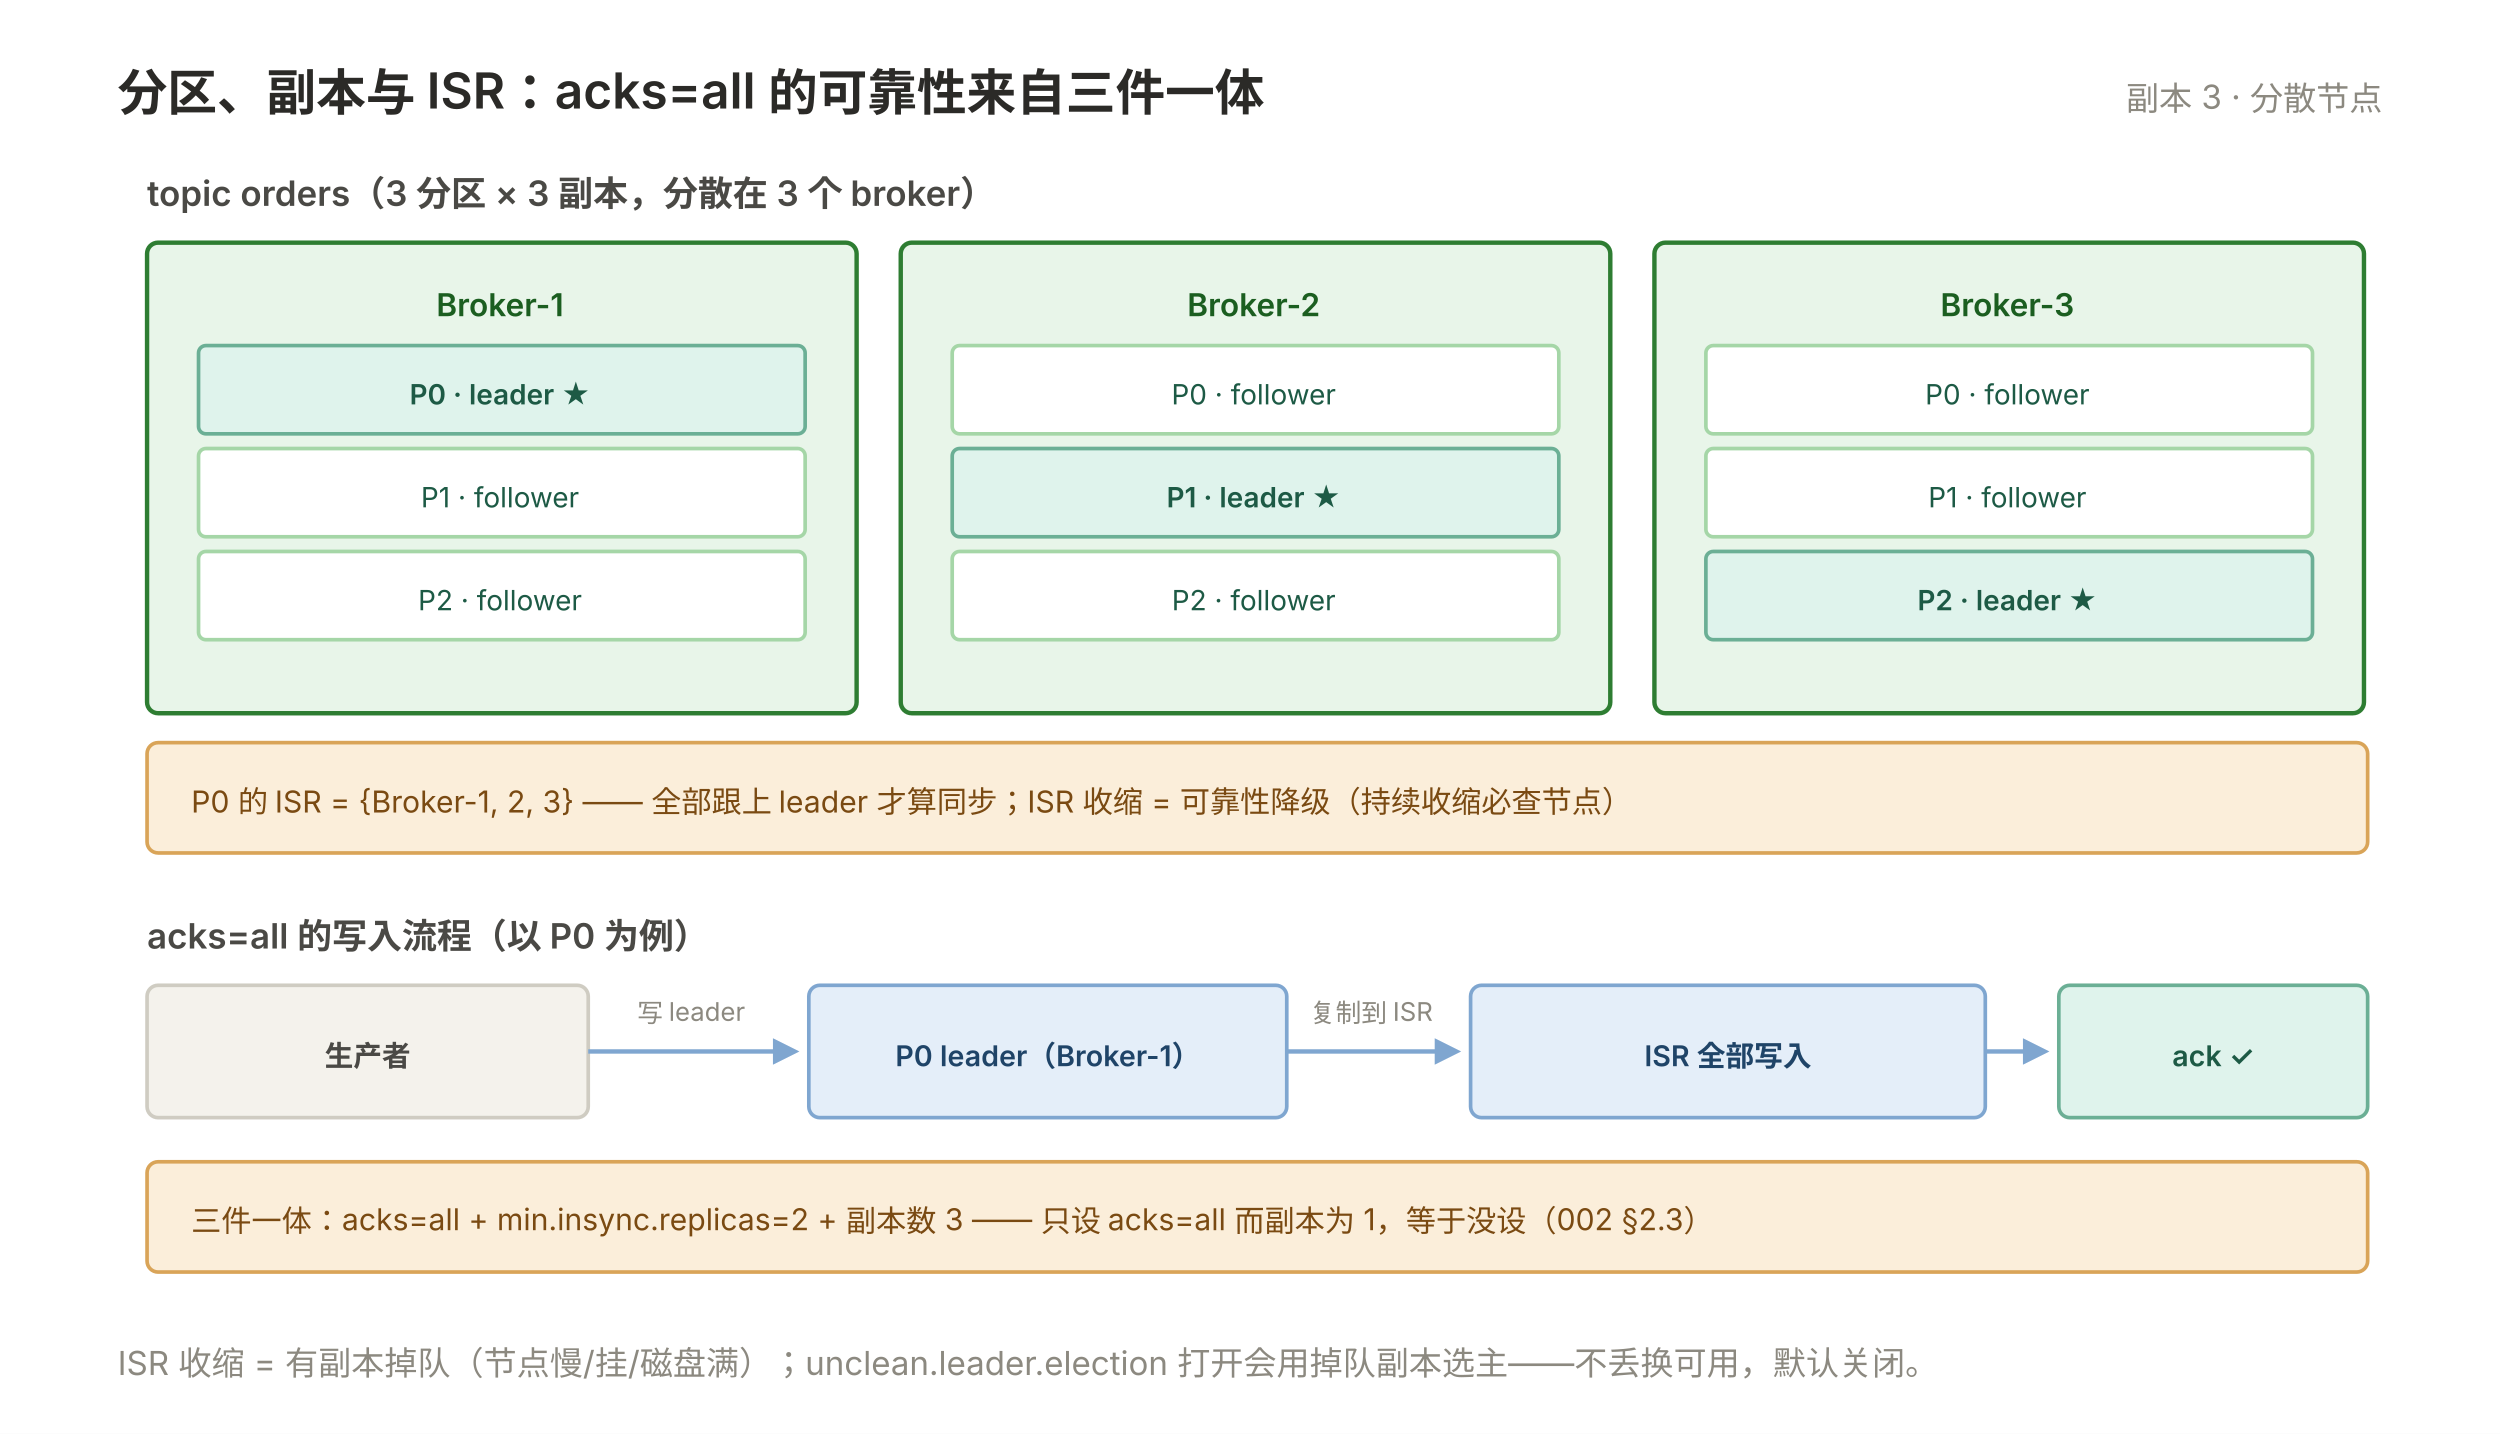
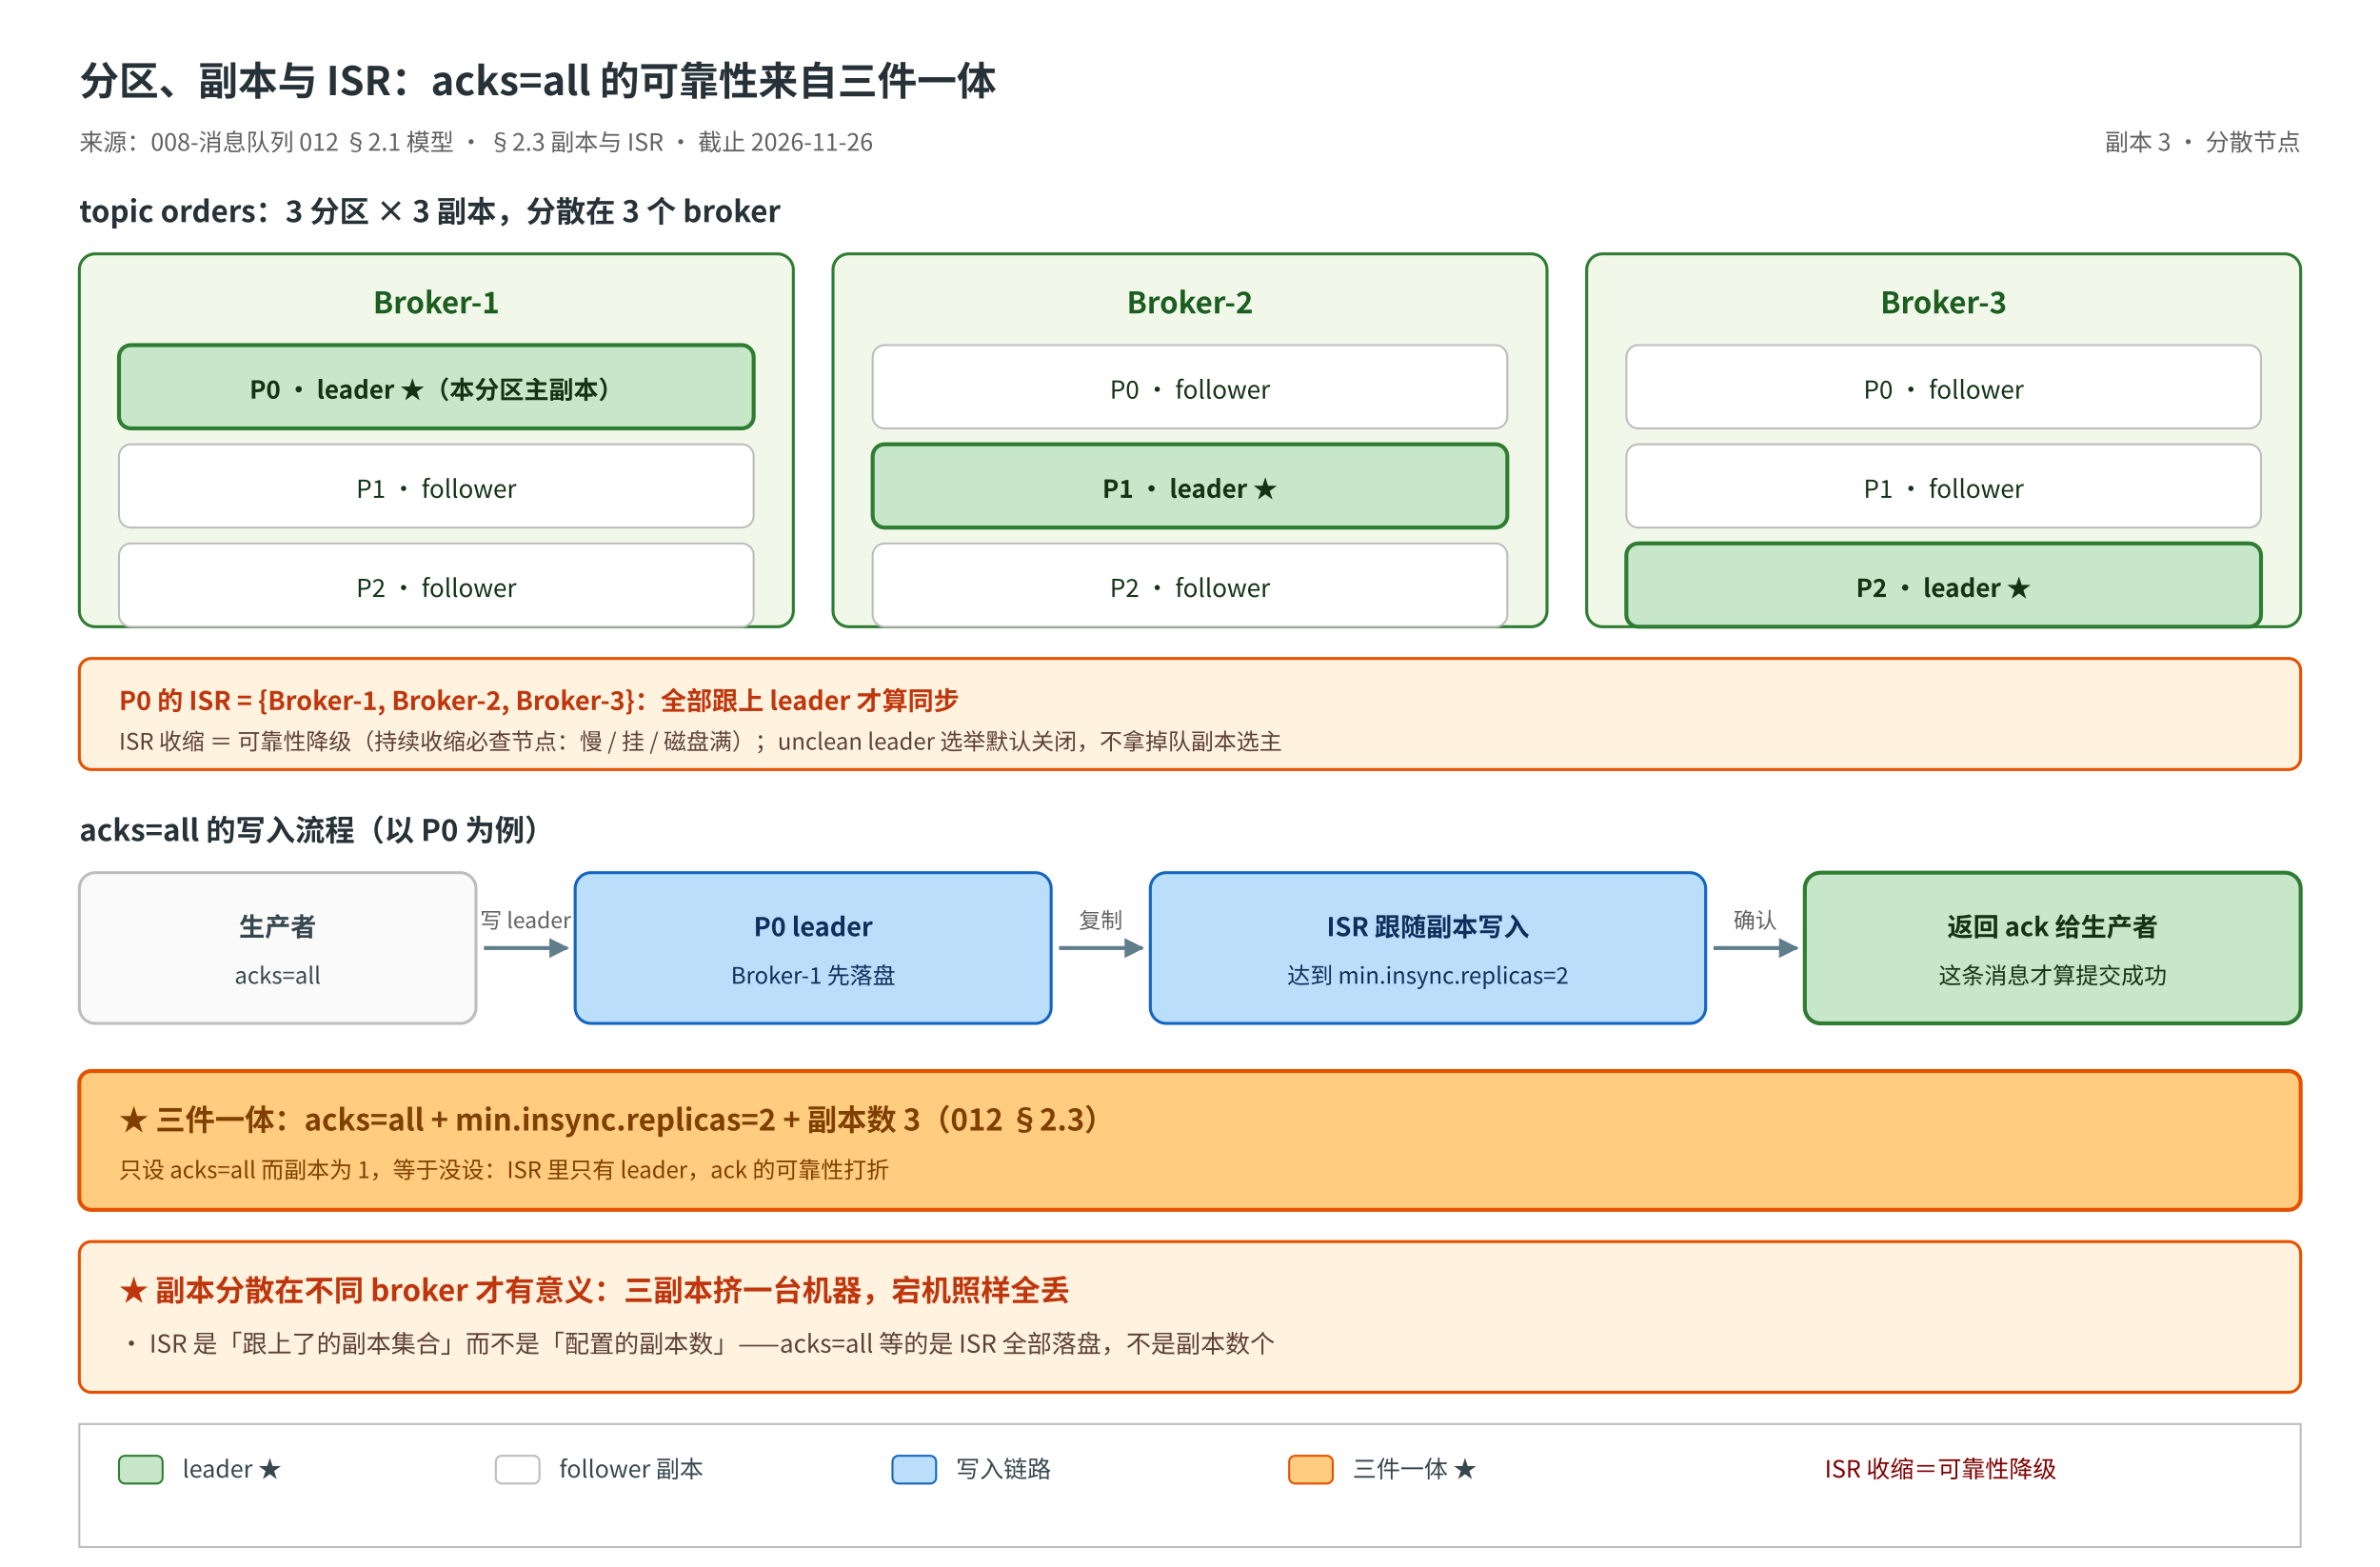
- <svg xmlns="http://www.w3.org/2000/svg" viewBox="0 0 1200 688.24" width="1200" height="688.24" font-family="-apple-system, 'Segoe UI', 'Microsoft YaHei', 'PingFang SC', sans-serif">
-   <g transform="scale(1.764706)">
-     <rect width="680" height="390" fill="#FFFFFF" />
-     <text x="32" y="30" font-size="13.5" font-weight="600" fill="#2B2A27">分区、副本与 ISR：acks=all 的可靠性来自三件一体</text>
-     <text x="648" y="30" font-size="9" fill="#8C8980" text-anchor="end">副本 3 · 分散节点</text>
-     <defs>
-       <marker id="m2Blue" viewBox="0 0 10 10" refX="8" refY="5" markerWidth="6" markerHeight="6" orient="auto">
-         <path d="M0,0 L10,5 L0,10 z" fill="#7FA6D0" />
-       </marker>
-     </defs>
-     <text x="40" y="56" font-size="9.5" font-weight="600" fill="#4A4945">topic orders（3 分区 × 3 副本，分散在 3 个 broker）</text>
-     <rect x="40" y="66" width="193" height="128" rx="3" fill="#E8F5E9" stroke="#2e7d32" stroke-width="1.2" />
-     <text x="136" y="86" font-size="8.6" font-weight="600" fill="#1b5e20" text-anchor="middle">Broker-1</text>
-     <rect x="54" y="94" width="165" height="24" rx="2" fill="#DFF3EC" stroke="#6BAF95" stroke-width="1" />
-     <text x="136" y="110" font-size="7.6" font-weight="600" fill="#1D5A45" text-anchor="middle">P0 · leader ★</text>
-     <rect x="54" y="122" width="165" height="24" rx="2" fill="#FFFFFF" stroke="#a5d6a7" stroke-width="1" />
-     <text x="136" y="138" font-size="7.6" fill="#1D5A45" text-anchor="middle">P1 · follower</text>
-     <rect x="54" y="150" width="165" height="24" rx="2" fill="#FFFFFF" stroke="#a5d6a7" stroke-width="1" />
-     <text x="136" y="166" font-size="7.6" fill="#1D5A45" text-anchor="middle">P2 · follower</text>
-     <rect x="245" y="66" width="193" height="128" rx="3" fill="#E8F5E9" stroke="#2e7d32" stroke-width="1.2" />
-     <text x="341" y="86" font-size="8.6" font-weight="600" fill="#1b5e20" text-anchor="middle">Broker-2</text>
-     <rect x="259" y="94" width="165" height="24" rx="2" fill="#FFFFFF" stroke="#a5d6a7" stroke-width="1" />
-     <text x="341" y="110" font-size="7.6" fill="#1D5A45" text-anchor="middle">P0 · follower</text>
-     <rect x="259" y="122" width="165" height="24" rx="2" fill="#DFF3EC" stroke="#6BAF95" stroke-width="1" />
-     <text x="341" y="138" font-size="7.6" font-weight="600" fill="#1D5A45" text-anchor="middle">P1 · leader ★</text>
-     <rect x="259" y="150" width="165" height="24" rx="2" fill="#FFFFFF" stroke="#a5d6a7" stroke-width="1" />
-     <text x="341" y="166" font-size="7.6" fill="#1D5A45" text-anchor="middle">P2 · follower</text>
-     <rect x="450" y="66" width="193" height="128" rx="3" fill="#E8F5E9" stroke="#2e7d32" stroke-width="1.2" />
-     <text x="546" y="86" font-size="8.6" font-weight="600" fill="#1b5e20" text-anchor="middle">Broker-3</text>
-     <rect x="464" y="94" width="165" height="24" rx="2" fill="#FFFFFF" stroke="#a5d6a7" stroke-width="1" />
-     <text x="546" y="110" font-size="7.6" fill="#1D5A45" text-anchor="middle">P0 · follower</text>
-     <rect x="464" y="122" width="165" height="24" rx="2" fill="#FFFFFF" stroke="#a5d6a7" stroke-width="1" />
-     <text x="546" y="138" font-size="7.6" fill="#1D5A45" text-anchor="middle">P1 · follower</text>
-     <rect x="464" y="150" width="165" height="24" rx="2" fill="#DFF3EC" stroke="#6BAF95" stroke-width="1" />
-     <text x="546" y="166" font-size="7.6" font-weight="600" fill="#1D5A45" text-anchor="middle">P2 · leader ★</text>
-     <rect x="40" y="202" width="604" height="30" rx="3" fill="#FBEEDA" stroke="#D9A458" stroke-width="1" />
-     <text x="52" y="221" font-size="8.2" fill="#7A4A12">P0 的 ISR = {Broker-1, 2, 3} —— 全部跟上 leader 才算同步；ISR 收缩 = 可靠性降级（持续收缩必查节点）</text>
-     <text x="40" y="258" font-size="9.5" font-weight="600" fill="#4A4945">acks=all 的写入流程（以 P0 为例）</text>
-     <rect x="40" y="268" width="120" height="36" rx="3" fill="#F4F2EC" stroke="#CFCCC2" stroke-width="1" />
-     <text x="100" y="290" font-size="7.8" font-weight="600" fill="#4A4945" text-anchor="middle">生产者</text>
-     <line x1="160" y1="286" x2="216" y2="286" stroke="#7FA6D0" stroke-width="1.2" marker-end="url(#m2Blue)" />
-     <text x="188" y="278" font-size="7" fill="#8C8980" text-anchor="middle">写 leader</text>
-     <rect x="220" y="268" width="130" height="36" rx="3" fill="#E4EEF9" stroke="#7FA6D0" stroke-width="1" />
-     <text x="285" y="290" font-size="7.8" font-weight="600" fill="#1F4468" text-anchor="middle">P0 leader（Broker-1）</text>
-     <line x1="350" y1="286" x2="396" y2="286" stroke="#7FA6D0" stroke-width="1.2" marker-end="url(#m2Blue)" />
-     <text x="373" y="278" font-size="7" fill="#8C8980" text-anchor="middle">复制到 ISR</text>
-     <rect x="400" y="268" width="140" height="36" rx="3" fill="#E4EEF9" stroke="#7FA6D0" stroke-width="1" />
-     <text x="470" y="290" font-size="7.8" font-weight="600" fill="#1F4468" text-anchor="middle">ISR 全部写入</text>
-     <line x1="540" y1="286" x2="556" y2="286" stroke="#7FA6D0" stroke-width="1.2" marker-end="url(#m2Blue)" />
-     <text x="570" y="278" font-size="7" fill="#1D5A45" text-anchor="middle">确认</text>
-     <rect x="560" y="268" width="84" height="36" rx="3" fill="#DFF3EC" stroke="#6BAF95" stroke-width="1" />
-     <text x="602" y="290" font-size="7.8" font-weight="600" fill="#1D5A45" text-anchor="middle">ack ✓</text>
-     <rect x="40" y="316" width="604" height="30" rx="3" fill="#FBEEDA" stroke="#D9A458" stroke-width="1" />
-     <text x="52" y="335" font-size="8.2" fill="#7A4A12">三件一体：acks=all + min.insync.replicas=2 + 副本数 3 —— 只设 acks=all 而副本为 1，等于没设（002 §2.3）</text>
-     <text x="32" y="374" font-size="9" fill="#8C8980">ISR 收缩 = 有副本掉队（节点慢/挂/磁盘满）；unclean.leader.election 打开会用掉队副本选主——不丢换可用，默认关闭。</text>
-   </g>
+ <svg xmlns="http://www.w3.org/2000/svg" viewBox="0 0 1200 790" font-family="'Microsoft YaHei','PingFang SC','Noto Sans CJK SC',sans-serif">
+   <rect x="0" y="0" width="1200" height="790" fill="#ffffff" />
+   <defs>
+     <marker id="arrow" viewBox="0 0 10 10" refX="9" refY="5" markerWidth="10" markerHeight="10" markerUnits="userSpaceOnUse" orient="auto-start-reverse">
+       <path d="M 0 0 L 10 5 L 0 10 z" fill="#607d8b" />
+     </marker>
+   </defs>
+   <text x="40" y="48" font-size="20" font-weight="bold" fill="#263238">分区、副本与 ISR：acks=all 的可靠性来自三件一体</text>
+   <text x="40" y="76" font-size="12" fill="#616161">来源：008-消息队列 012 §2.1 模型 · §2.3 副本与 ISR · 截止 2026-11-26</text>
+   <text x="1160" y="76" font-size="12" fill="#616161" text-anchor="end">副本 3 · 分散节点</text>
+   <text x="40" y="112" font-size="15" font-weight="bold" fill="#263238">topic orders：3 分区 × 3 副本，分散在 3 个 broker</text>
+   <rect x="40" y="128" width="360" height="188" rx="8" fill="#f1f8e9" stroke="#2e7d32" stroke-width="1.5" />
+   <text x="220" y="158" font-size="15" font-weight="bold" fill="#1b5e20" text-anchor="middle">Broker-1</text>
+   <rect x="60" y="174" width="320" height="42" rx="6" fill="#c8e6c9" stroke="#2e7d32" stroke-width="2" />
+   <text x="220" y="201" font-size="12.5" font-weight="bold" fill="#123314" text-anchor="middle">P0 · leader ★（本分区主副本）</text>
+   <rect x="60" y="224" width="320" height="42" rx="6" fill="#ffffff" stroke="#bdbdbd" stroke-width="1" />
+   <text x="220" y="251" font-size="12.5" fill="#123314" text-anchor="middle">P1 · follower</text>
+   <rect x="60" y="274" width="320" height="42" rx="6" fill="#ffffff" stroke="#bdbdbd" stroke-width="1" />
+   <text x="220" y="301" font-size="12.5" fill="#123314" text-anchor="middle">P2 · follower</text>
+   <rect x="420" y="128" width="360" height="188" rx="8" fill="#f1f8e9" stroke="#2e7d32" stroke-width="1.5" />
+   <text x="600" y="158" font-size="15" font-weight="bold" fill="#1b5e20" text-anchor="middle">Broker-2</text>
+   <rect x="440" y="174" width="320" height="42" rx="6" fill="#ffffff" stroke="#bdbdbd" stroke-width="1" />
+   <text x="600" y="201" font-size="12.5" fill="#123314" text-anchor="middle">P0 · follower</text>
+   <rect x="440" y="224" width="320" height="42" rx="6" fill="#c8e6c9" stroke="#2e7d32" stroke-width="2" />
+   <text x="600" y="251" font-size="12.5" font-weight="bold" fill="#123314" text-anchor="middle">P1 · leader ★</text>
+   <rect x="440" y="274" width="320" height="42" rx="6" fill="#ffffff" stroke="#bdbdbd" stroke-width="1" />
+   <text x="600" y="301" font-size="12.5" fill="#123314" text-anchor="middle">P2 · follower</text>
+   <rect x="800" y="128" width="360" height="188" rx="8" fill="#f1f8e9" stroke="#2e7d32" stroke-width="1.5" />
+   <text x="980" y="158" font-size="15" font-weight="bold" fill="#1b5e20" text-anchor="middle">Broker-3</text>
+   <rect x="820" y="174" width="320" height="42" rx="6" fill="#ffffff" stroke="#bdbdbd" stroke-width="1" />
+   <text x="980" y="201" font-size="12.5" fill="#123314" text-anchor="middle">P0 · follower</text>
+   <rect x="820" y="224" width="320" height="42" rx="6" fill="#ffffff" stroke="#bdbdbd" stroke-width="1" />
+   <text x="980" y="251" font-size="12.5" fill="#123314" text-anchor="middle">P1 · follower</text>
+   <rect x="820" y="274" width="320" height="42" rx="6" fill="#c8e6c9" stroke="#2e7d32" stroke-width="2" />
+   <text x="980" y="301" font-size="12.5" font-weight="bold" fill="#123314" text-anchor="middle">P2 · leader ★</text>
+   <rect x="40" y="332" width="1120" height="56" rx="6" fill="#fff3e0" stroke="#e65100" stroke-width="1.5" />
+   <text x="60" y="358" font-size="13" font-weight="bold" fill="#bf360c">P0 的 ISR = {Broker-1, Broker-2, Broker-3}：全部跟上 leader 才算同步</text>
+   <text x="60" y="378" font-size="11.5" fill="#5d4037">ISR 收缩 ＝ 可靠性降级（持续收缩必查节点：慢 / 挂 / 磁盘满）；unclean leader 选举默认关闭，不拿掉队副本选主</text>
+   <text x="40" y="424" font-size="15" font-weight="bold" fill="#263238">acks=all 的写入流程（以 P0 为例）</text>
+   <rect x="40" y="440" width="200" height="76" rx="8" fill="#fafafa" stroke="#bdbdbd" stroke-width="1.5" />
+   <text x="140" y="472" font-size="13" font-weight="bold" fill="#37474f" text-anchor="middle">生产者</text>
+   <text x="140" y="496" font-size="11.5" fill="#37474f" text-anchor="middle">acks=all</text>
+   <line x1="244" y1="478" x2="286" y2="478" stroke="#607d8b" stroke-width="2" marker-end="url(#arrow)" />
+   <text x="265" y="468" font-size="11" fill="#616161" text-anchor="middle">写 leader</text>
+   <rect x="290" y="440" width="240" height="76" rx="8" fill="#bbdefb" stroke="#1565c0" stroke-width="1.5" />
+   <text x="410" y="472" font-size="13" font-weight="bold" fill="#0d2f5c" text-anchor="middle">P0 leader</text>
+   <text x="410" y="496" font-size="11.5" fill="#0d2f5c" text-anchor="middle">Broker-1 先落盘</text>
+   <line x1="534" y1="478" x2="576" y2="478" stroke="#607d8b" stroke-width="2" marker-end="url(#arrow)" />
+   <text x="555" y="468" font-size="11" fill="#616161" text-anchor="middle">复制</text>
+   <rect x="580" y="440" width="280" height="76" rx="8" fill="#bbdefb" stroke="#1565c0" stroke-width="1.5" />
+   <text x="720" y="472" font-size="13" font-weight="bold" fill="#0d2f5c" text-anchor="middle">ISR 跟随副本写入</text>
+   <text x="720" y="496" font-size="11.5" fill="#0d2f5c" text-anchor="middle">达到 min.insync.replicas=2</text>
+   <line x1="864" y1="478" x2="906" y2="478" stroke="#607d8b" stroke-width="2" marker-end="url(#arrow)" />
+   <text x="885" y="468" font-size="11" fill="#616161" text-anchor="middle">确认</text>
+   <rect x="910" y="440" width="250" height="76" rx="8" fill="#c8e6c9" stroke="#2e7d32" stroke-width="2" />
+   <text x="1035" y="472" font-size="13" font-weight="bold" fill="#123314" text-anchor="middle">返回 ack 给生产者</text>
+   <text x="1035" y="496" font-size="11.5" fill="#123314" text-anchor="middle">这条消息才算提交成功</text>
+   <rect x="40" y="540" width="1120" height="70" rx="6" fill="#ffcc80" stroke="#e65100" stroke-width="2" />
+   <text x="60" y="570" font-size="15" font-weight="bold" fill="#7f3f00">★ 三件一体：acks=all + min.insync.replicas=2 + 副本数 3（012 §2.3）</text>
+   <text x="60" y="594" font-size="11.5" fill="#7f3f00">只设 acks=all 而副本为 1，等于没设：ISR 里只有 leader，ack 的可靠性打折</text>
+   <rect x="40" y="626" width="1120" height="76" rx="6" fill="#fff3e0" stroke="#e65100" stroke-width="1.5" />
+   <text x="60" y="656" font-size="15" font-weight="bold" fill="#bf360c">★ 副本分散在不同 broker 才有意义：三副本挤一台机器，宕机照样全丢</text>
+   <text x="60" y="682" font-size="12.5" fill="#5d4037">· ISR 是「跟上了的副本集合」而不是「配置的副本数」——acks=all 等的是 ISR 全部落盘，不是副本数个</text>
+   <rect x="40" y="718" width="1120" height="62" fill="#ffffff" stroke="#bdbdbd" stroke-width="1" />
+   <rect x="60" y="734" width="22" height="14" rx="3" fill="#c8e6c9" stroke="#2e7d32" stroke-width="1" />
+   <text x="92" y="745" font-size="12" fill="#37474f">leader ★</text>
+   <rect x="250" y="734" width="22" height="14" rx="3" fill="#ffffff" stroke="#bdbdbd" stroke-width="1" />
+   <text x="282" y="745" font-size="12" fill="#37474f">follower 副本</text>
+   <rect x="450" y="734" width="22" height="14" rx="3" fill="#bbdefb" stroke="#1565c0" stroke-width="1" />
+   <text x="482" y="745" font-size="12" fill="#37474f">写入链路</text>
+   <rect x="650" y="734" width="22" height="14" rx="3" fill="#ffcc80" stroke="#e65100" stroke-width="1" />
+   <text x="682" y="745" font-size="12" fill="#37474f">三件一体 ★</text>
+   <text x="920" y="745" font-size="12" fill="#7f0000">ISR 收缩＝可靠性降级</text>
</svg>
